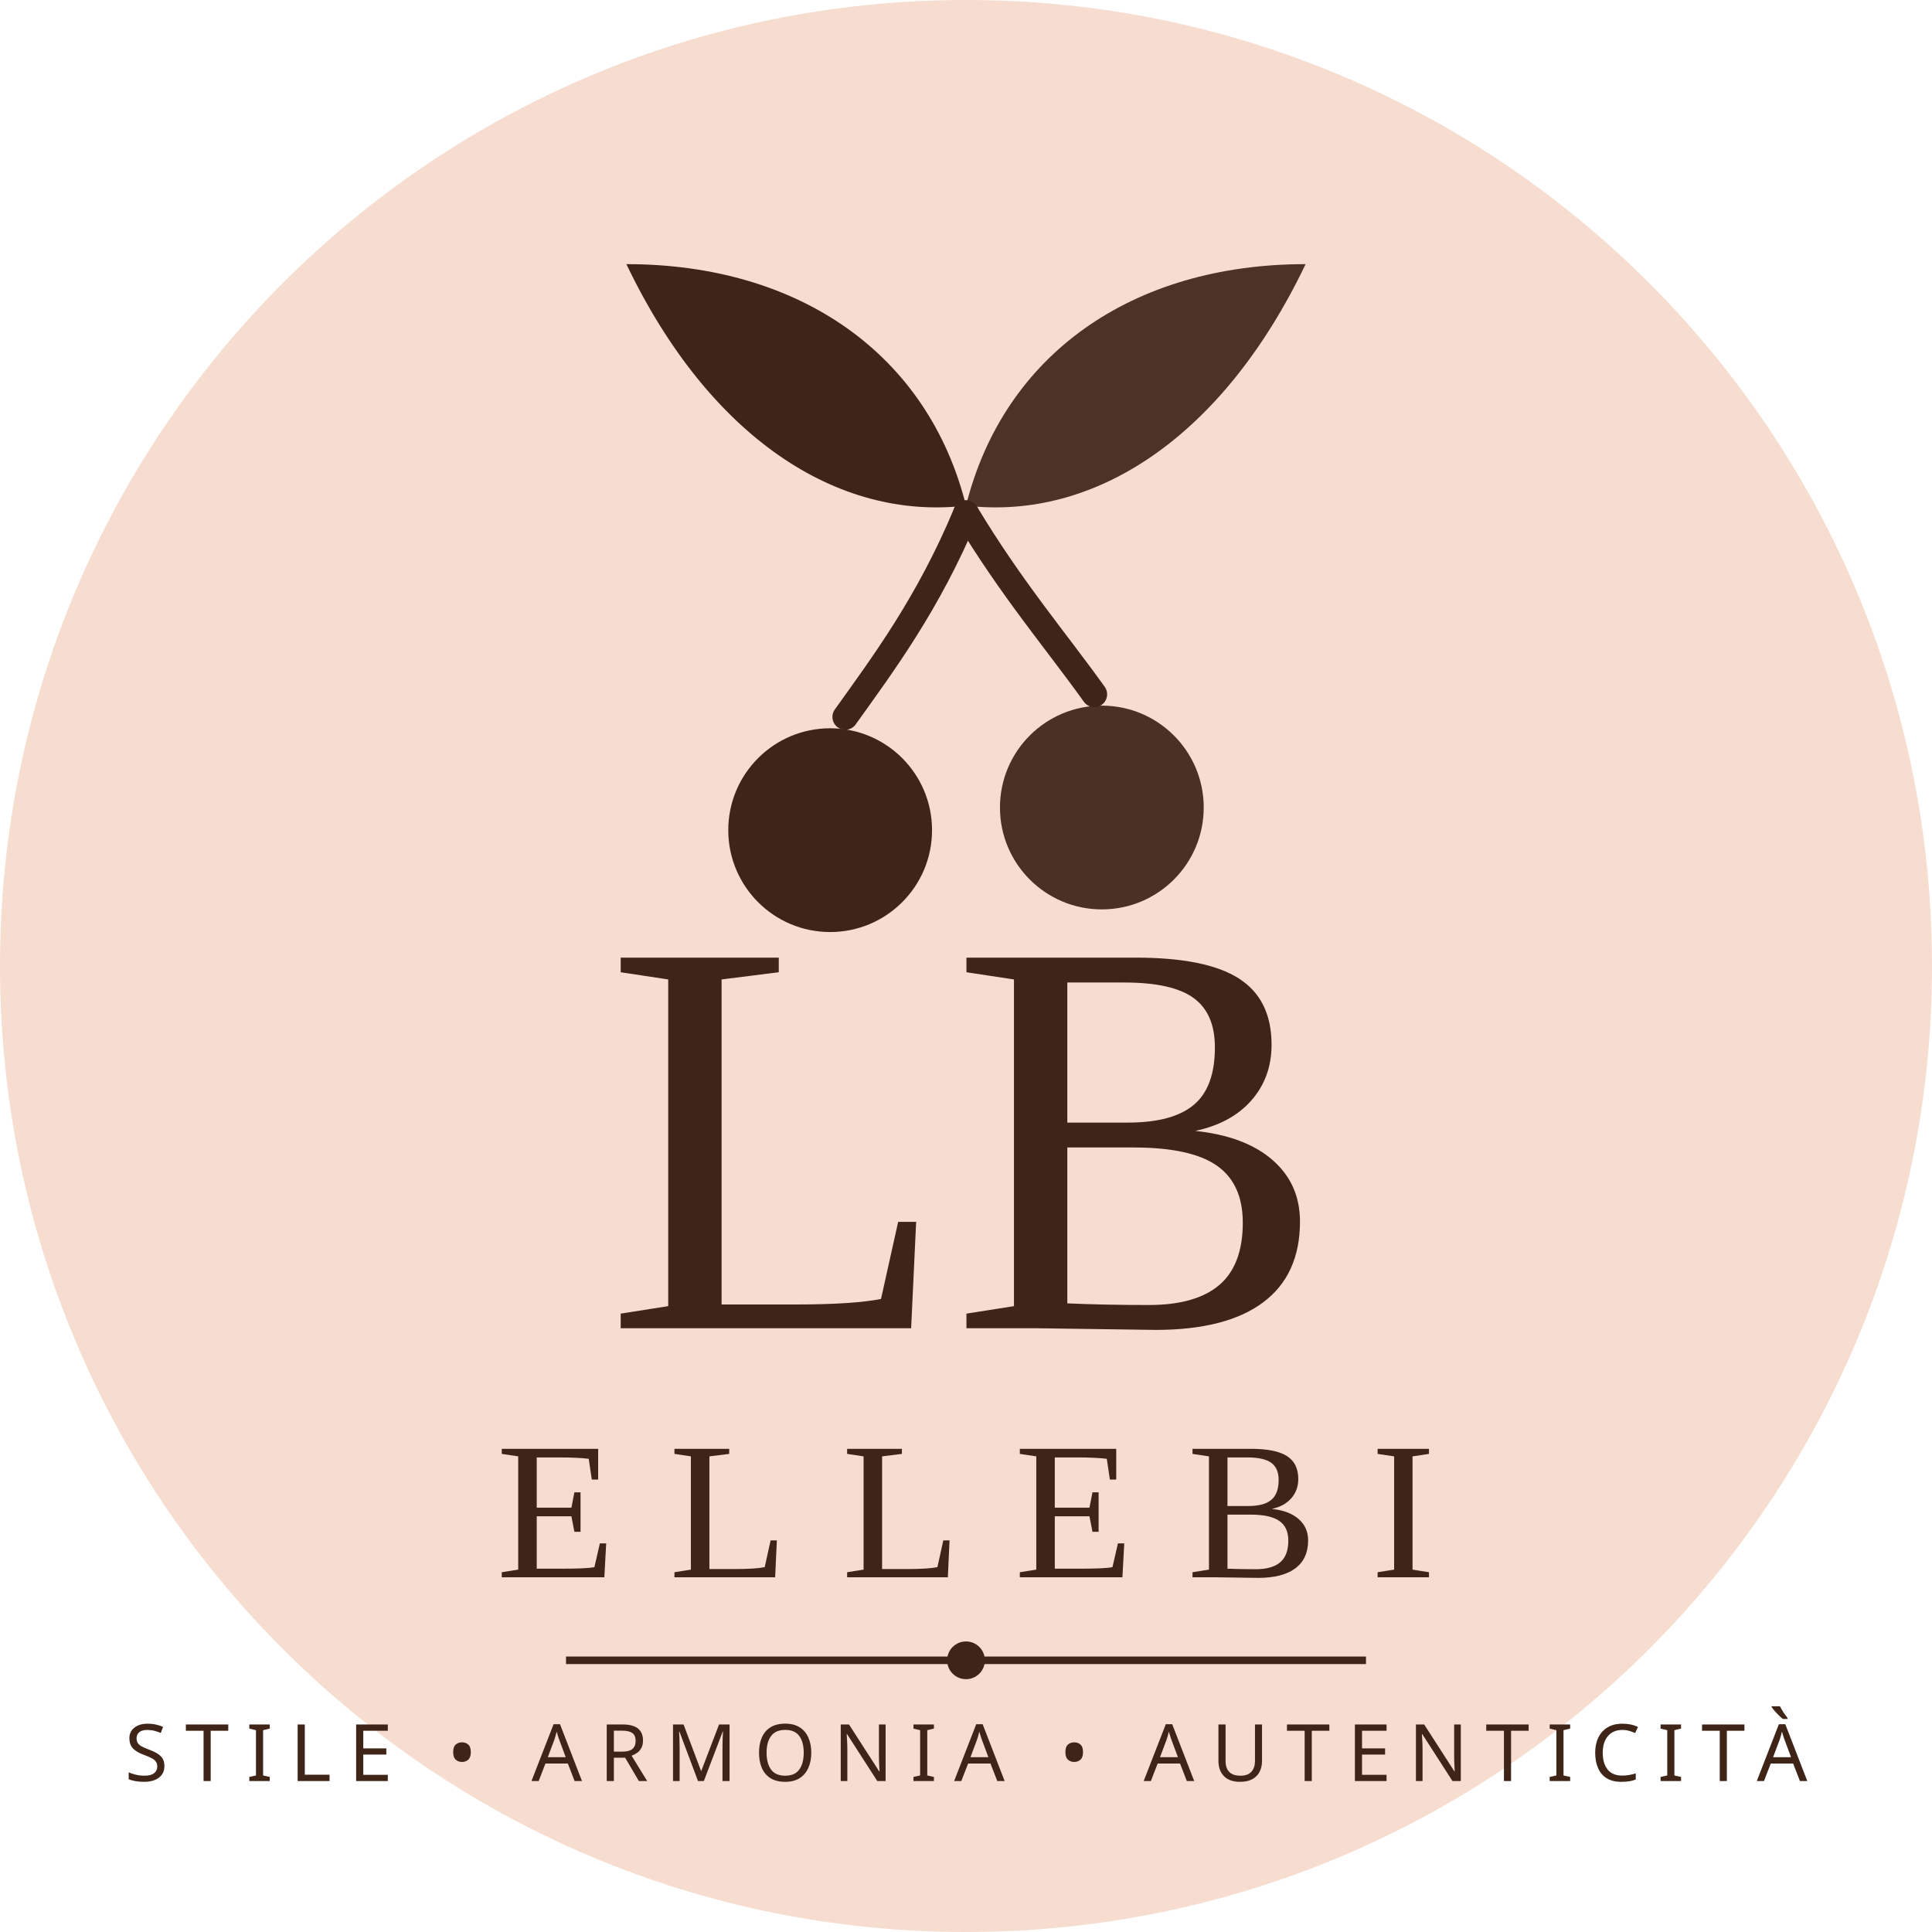
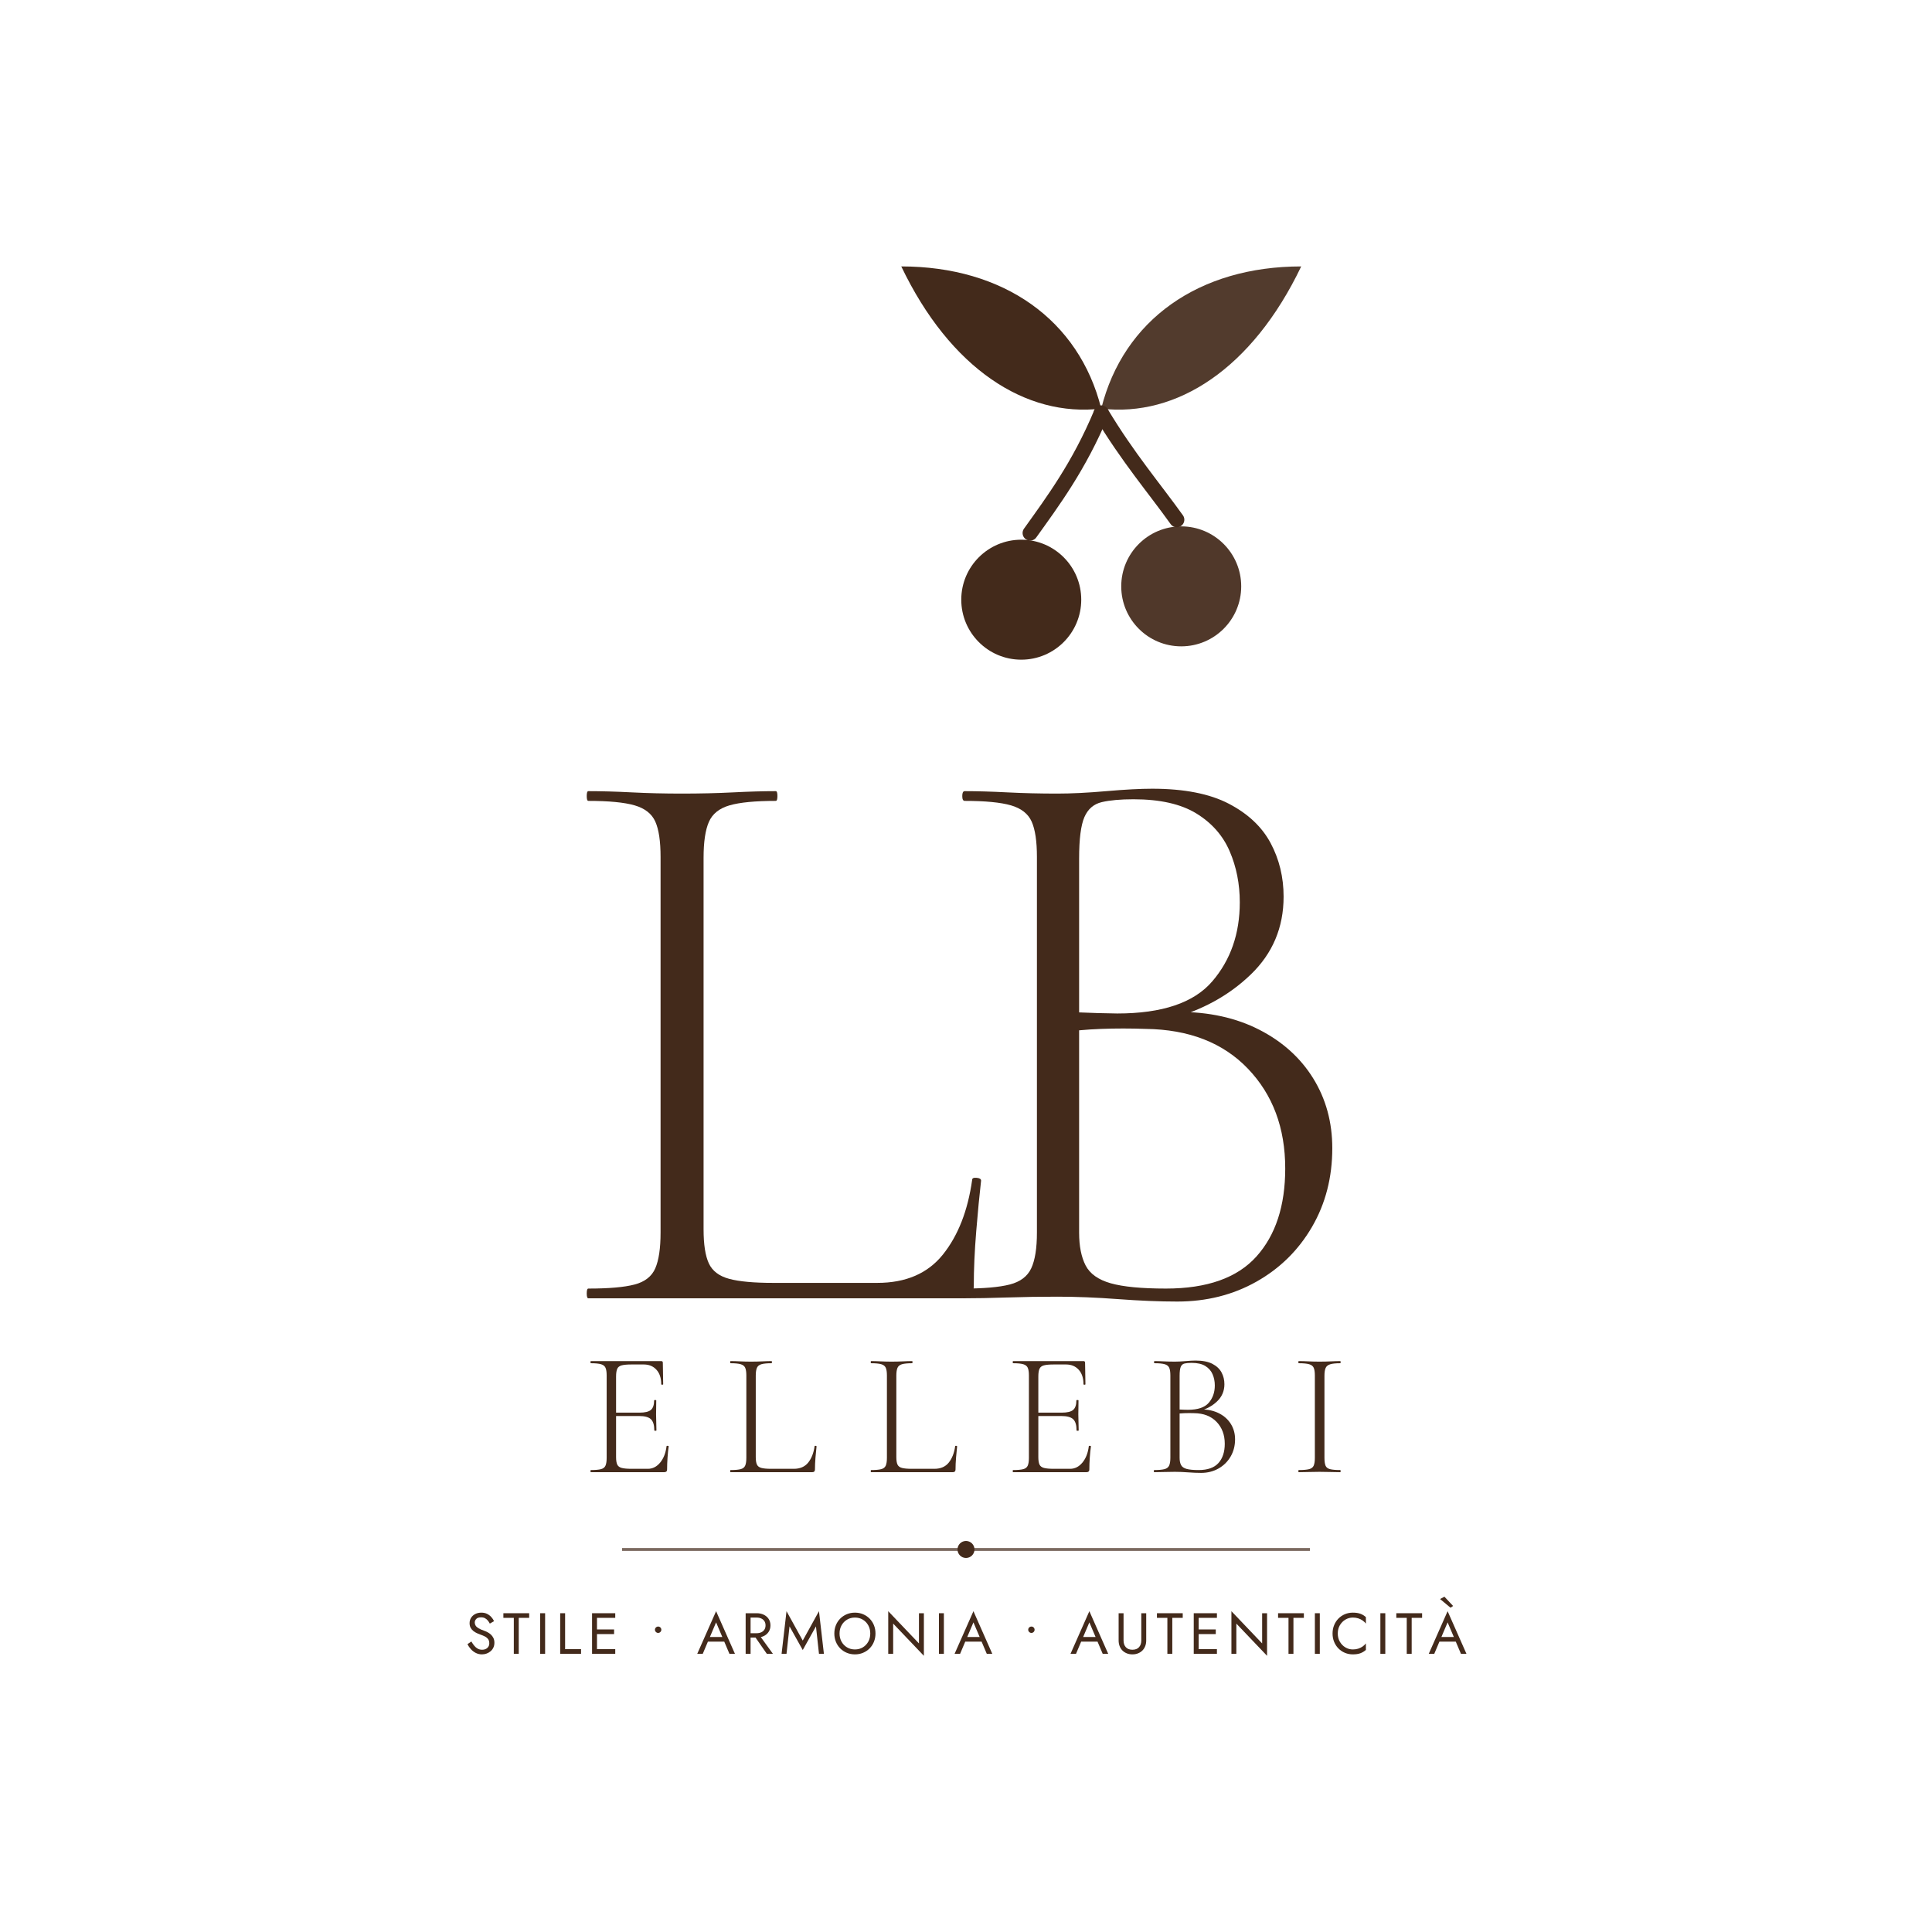
- <svg xmlns="http://www.w3.org/2000/svg" viewBox="0 0 512 512" width="512" height="512" role="img" aria-label="ELLEBI — stile, armonia, autenticità">
-   <circle cx="256" cy="256" r="256" fill="#f6ddd0" />
-   <g transform="translate(136 44) scale(2)">
-     <g fill="none" stroke="#3f2418" stroke-width="3.4" stroke-linecap="round">
+ <svg xmlns="http://www.w3.org/2000/svg" viewBox="0 0 1000 1000" width="1000" height="1000" role="img" aria-label="ELLEBI">
+   <g transform="translate(432.0 108.0) scale(2.3)">
+     <g fill="none" stroke="#432a1b" stroke-width="3.4" stroke-linecap="round">
      <path d="M60 46 C 55 58, 49 66, 44 73" />
      <path d="M60 46 C 66 56, 72 63, 77 70" />
    </g>
-     <g fill="#3f2418">
+     <g fill="#432a1b">
      <path d="M60 45 C 43 47, 26 36, 15 13 C 38 13, 55 25, 60 45 Z" />
      <path d="M60 45 C 77 47, 94 36, 105 13 C 82 13, 65 25, 60 45 Z" opacity=".92" />
      <circle cx="42" cy="88" r="13.5" />
      <circle cx="78" cy="85" r="13.5" opacity=".93" />
    </g>
  </g>
-   <text x="256" y="352" text-anchor="middle" font-family="Cormorant Garamond, Georgia, 'Times New Roman', serif" font-size="150" fill="#3f2418">LB</text>
-   <text x="256" y="418" text-anchor="middle" font-family="Cormorant Garamond, Georgia, 'Times New Roman', serif" font-size="52" letter-spacing="14" fill="#3f2418">ELLEBI</text>
-   <line x1="150" y1="440" x2="362" y2="440" stroke="#3f2418" stroke-width="2" />
-   <circle cx="256" cy="440" r="5" fill="#3f2418" />
-   <text x="256" y="472" text-anchor="middle" font-family="Jost, Futura, 'Century Gothic', system-ui, sans-serif" font-size="21" letter-spacing="4.5" fill="#3f2418">STILE • ARMONIA • AUTENTICITÀ</text>
+   <g fill="#432a1b" transform="translate(289.41 672.00)">
+     <g transform="scale(0.42 -0.42)">
+       <path transform="translate(0.000 0)" d="M178 543V85Q178 57 184.5 43.0Q191 29 209.5 24.0Q228 19 264 19H392Q445 19 473.0 54.0Q501 89 509 146Q509 149 514.5 148.5Q520 148 520 145Q517 119 514.0 82.5Q511 46 511 15Q511 0 496 0H36Q34 0 34.0 6.0Q34 12 36 12Q74 12 93.0 17.0Q112 22 118.5 37.0Q125 52 125 81V544Q125 573 118.5 587.5Q112 602 93.0 607.5Q74 613 36 613Q34 613 34.0 619.0Q34 625 36 625Q60 625 89.5 623.5Q119 622 151 622Q185 622 214.5 623.5Q244 625 267 625Q269 625 269.0 619.0Q269 613 267 613Q229 613 210.0 607.5Q191 602 184.5 587.0Q178 572 178 543Z" />
+       <path transform="translate(453.810 0)" d="M298 344 309 353Q366 353 409.0 331.0Q452 309 475.5 271.0Q499 233 499 185Q499 131 474.0 88.0Q449 45 405.5 20.5Q362 -4 308 -4Q275 -4 235.0 -1.0Q195 2 160 2Q128 2 98.0 1.0Q68 0 44 0Q42 0 42.0 6.0Q42 12 44 12Q82 12 101.5 17.0Q121 22 128.0 37.0Q135 52 135 81V544Q135 573 128.5 587.5Q122 602 103.0 607.5Q84 613 46 613Q43 613 43.0 619.0Q43 625 46 625Q69 625 98.5 623.5Q128 622 160 622Q186 622 220.5 625.0Q255 628 277 628Q336 628 371.5 609.5Q407 591 423.0 561.0Q439 531 439 495Q439 438 398.5 399.0Q358 360 298 344ZM254 615Q230 615 215.0 611.5Q200 608 193.5 593.0Q187 578 187 542V346L157 354Q189 352 210.0 351.5Q231 351 234 351Q317 351 351.0 390.5Q385 430 385 488Q385 522 372.5 551.0Q360 580 331.5 597.5Q303 615 254 615ZM294 12Q370 12 405.5 51.5Q441 91 441 160Q441 235 395.0 283.0Q349 331 269 332Q241 333 214.0 332.0Q187 331 160 327L187 338V81Q187 56 195.0 40.5Q203 25 226.0 18.5Q249 12 294 12Z" />
+     </g>
+   </g>
+   <g fill="#432a1b" transform="translate(301.77 762.00)">
+     <g transform="scale(0.092 -0.092)">
+       <path transform="translate(0.000 0)" d="M457 0H44Q42 0 42.0 6.0Q42 12 44 12Q82 12 101.0 17.0Q120 22 126.5 37.0Q133 52 133 81V544Q133 573 126.5 587.5Q120 602 101.0 607.5Q82 613 44 613Q42 613 42.0 619.0Q42 625 44 625H440Q449 625 449 616L451 495Q451 492 445.5 492.0Q440 492 440 495Q440 547 413.0 576.5Q386 606 342 606H273Q236 606 217.5 601.0Q199 596 192.5 581.5Q186 567 186 538V85Q186 57 192.5 43.0Q199 29 217.5 24.0Q236 19 273 19H365Q405 19 434.0 54.0Q463 89 470 146Q470 149 476.0 148.5Q482 148 482 145Q478 119 475.5 82.5Q473 46 473 15Q473 0 457 0ZM401 235Q401 280 382.0 298.0Q363 316 315 316H161V335H318Q364 335 382.0 350.5Q400 366 400 404Q400 406 406.0 406.0Q412 406 412 404Q412 375 411.5 359.0Q411 343 411 325Q411 303 412.0 281.5Q413 260 413 235Q413 233 407.0 233.0Q401 233 401 235Z" />
+       <path transform="translate(793.870 0)" d="M178 543V85Q178 57 184.5 43.0Q191 29 209.5 24.0Q228 19 264 19H392Q445 19 473.0 54.0Q501 89 509 146Q509 149 514.5 148.5Q520 148 520 145Q517 119 514.0 82.5Q511 46 511 15Q511 0 496 0H36Q34 0 34.0 6.0Q34 12 36 12Q74 12 93.0 17.0Q112 22 118.5 37.0Q125 52 125 81V544Q125 573 118.5 587.5Q112 602 93.0 607.5Q74 613 36 613Q34 613 34.0 619.0Q34 625 36 625Q60 625 89.5 623.5Q119 622 151 622Q185 622 214.5 623.5Q244 625 267 625Q269 625 269.0 619.0Q269 613 267 613Q229 613 210.0 607.5Q191 602 184.5 587.0Q178 572 178 543Z" />
+       <path transform="translate(1584.739 0)" d="M178 543V85Q178 57 184.5 43.0Q191 29 209.5 24.0Q228 19 264 19H392Q445 19 473.0 54.0Q501 89 509 146Q509 149 514.5 148.5Q520 148 520 145Q517 119 514.0 82.5Q511 46 511 15Q511 0 496 0H36Q34 0 34.0 6.0Q34 12 36 12Q74 12 93.0 17.0Q112 22 118.5 37.0Q125 52 125 81V544Q125 573 118.5 587.5Q112 602 93.0 607.5Q74 613 36 613Q34 613 34.0 619.0Q34 625 36 625Q60 625 89.5 623.5Q119 622 151 622Q185 622 214.5 623.5Q244 625 267 625Q269 625 269.0 619.0Q269 613 267 613Q229 613 210.0 607.5Q191 602 184.5 587.0Q178 572 178 543Z" />
+       <path transform="translate(2375.609 0)" d="M457 0H44Q42 0 42.0 6.0Q42 12 44 12Q82 12 101.0 17.0Q120 22 126.5 37.0Q133 52 133 81V544Q133 573 126.5 587.5Q120 602 101.0 607.5Q82 613 44 613Q42 613 42.0 619.0Q42 625 44 625H440Q449 625 449 616L451 495Q451 492 445.5 492.0Q440 492 440 495Q440 547 413.0 576.5Q386 606 342 606H273Q236 606 217.5 601.0Q199 596 192.5 581.5Q186 567 186 538V85Q186 57 192.5 43.0Q199 29 217.5 24.0Q236 19 273 19H365Q405 19 434.0 54.0Q463 89 470 146Q470 149 476.0 148.5Q482 148 482 145Q478 119 475.5 82.5Q473 46 473 15Q473 0 457 0ZM401 235Q401 280 382.0 298.0Q363 316 315 316H161V335H318Q364 335 382.0 350.5Q400 366 400 404Q400 406 406.0 406.0Q412 406 412 404Q412 375 411.5 359.0Q411 343 411 325Q411 303 412.0 281.5Q413 260 413 235Q413 233 407.0 233.0Q401 233 401 235Z" />
+       <path transform="translate(3169.478 0)" d="M298 344 309 353Q366 353 409.0 331.0Q452 309 475.5 271.0Q499 233 499 185Q499 131 474.0 88.0Q449 45 405.5 20.5Q362 -4 308 -4Q275 -4 235.0 -1.0Q195 2 160 2Q128 2 98.0 1.0Q68 0 44 0Q42 0 42.0 6.0Q42 12 44 12Q82 12 101.5 17.0Q121 22 128.0 37.0Q135 52 135 81V544Q135 573 128.5 587.5Q122 602 103.0 607.5Q84 613 46 613Q43 613 43.0 619.0Q43 625 46 625Q69 625 98.5 623.5Q128 622 160 622Q186 622 220.5 625.0Q255 628 277 628Q336 628 371.5 609.5Q407 591 423.0 561.0Q439 531 439 495Q439 438 398.5 399.0Q358 360 298 344ZM254 615Q230 615 215.0 611.5Q200 608 193.5 593.0Q187 578 187 542V346L157 354Q189 352 210.0 351.5Q231 351 234 351Q317 351 351.0 390.5Q385 430 385 488Q385 522 372.5 551.0Q360 580 331.5 597.5Q303 615 254 615ZM294 12Q370 12 405.5 51.5Q441 91 441 160Q441 235 395.0 283.0Q349 331 269 332Q241 333 214.0 332.0Q187 331 160 327L187 338V81Q187 56 195.0 40.5Q203 25 226.0 18.5Q249 12 294 12Z" />
+       <path transform="translate(3979.348 0)" d="M192 81Q192 52 198.0 37.0Q204 22 223.5 17.0Q243 12 281 12Q283 12 283.0 6.0Q283 0 281 0Q257 0 228.0 1.0Q199 2 164 2Q131 2 101.5 1.0Q72 0 48 0Q45 0 45.0 6.0Q45 12 48 12Q86 12 105.5 17.0Q125 22 131.5 37.0Q138 52 138 81V544Q138 573 131.5 587.5Q125 602 105.5 607.5Q86 613 48 613Q45 613 45.0 619.0Q45 625 48 625Q72 625 101.5 623.5Q131 622 164 622Q199 622 228.5 623.5Q258 625 281 625Q283 625 283.0 619.0Q283 613 281 613Q243 613 224.0 607.0Q205 601 198.5 586.0Q192 571 192 542Z" />
+     </g>
+   </g>
+   <g stroke="#432a1b" stroke-width="1.50" opacity=".7">
+     <line x1="322.0" y1="802.0" x2="678.0" y2="802.0" />
+   </g>
+   <circle cx="500.0" cy="802.0" r="4.4" fill="#432a1b" />
+   <g fill="#432a1b" transform="translate(240.81 856.00)">
+     <g transform="scale(0.03 -0.03)">
+       <path transform="translate(0.000 0)" d="M106 212 38 166Q61 120 97.5 79.5Q134 39 182.5 14.5Q231 -10 288 -10Q330 -10 368.5 4.0Q407 18 437.5 44.0Q468 70 485.5 107.0Q503 144 503 190Q503 238 486.0 272.5Q469 307 442.5 331.5Q416 356 385.0 372.0Q354 388 326 398Q265 419 229.5 440.5Q194 462 179.0 486.5Q164 511 164 540Q164 574 190.0 601.5Q216 629 273 629Q314 629 342.5 613.0Q371 597 391.0 572.0Q411 547 424 521L497 563Q480 600 450.0 633.5Q420 667 377.5 688.5Q335 710 278 710Q219 710 173.0 686.5Q127 663 101.0 622.0Q75 581 75 529Q75 481 93.5 448.0Q112 415 141.0 392.5Q170 370 202.0 355.5Q234 341 260 332Q300 318 335.5 300.5Q371 283 393.0 255.0Q415 227 415 180Q415 132 381.0 101.0Q347 70 291 70Q249 70 216.0 88.0Q183 106 156.5 138.0Q130 170 106 212Z" />
+       <path transform="translate(648.000 0)" d="M10 620H190V0H275V620H455V700H10Z" />
+       <path transform="translate(1213.000 0)" d="M80 700V0H165V700Z" />
+       <path transform="translate(1558.000 0)" d="M80 700V0H440V80H165V700Z" />
+       <path transform="translate(2108.000 0)" d="M127 0H480V80H127ZM127 620H480V700H127ZM127 340H460V420H127ZM80 700V0H165V700Z" />
+       <path transform="translate(3178.000 0)" d="M95 415Q95 393 111.5 376.5Q128 360 150 360Q173 360 189.0 376.5Q205 393 205 415Q205 438 189.0 454.0Q173 470 150 470Q128 470 111.5 454.0Q95 438 95 415Z" />
+       <path transform="translate(3998.000 0)" d="M147 210H517L487 290H177ZM330 542 450 260 458 240 560 0H655L330 735L5 0H100L204 246L212 264Z" />
+       <path transform="translate(4758.000 0)" d="M205 345 445 0H550L300 345ZM80 700V0H165V700ZM127 625H270Q315 625 349.5 609.0Q384 593 403.5 563.0Q423 533 423 490Q423 447 403.5 417.0Q384 387 349.5 371.0Q315 355 270 355H127V280H270Q338 280 391.5 305.5Q445 331 476.5 378.5Q508 426 508 490Q508 555 476.5 602.0Q445 649 391.5 674.5Q338 700 270 700H127Z" />
+       <path transform="translate(5418.000 0)" d="M177 473 405 65 633 473 685 0H770L685 735L405 228L125 735L40 0H125Z" />
+       <path transform="translate(6328.000 0)" d="M130 350Q130 429 164.5 491.0Q199 553 259.0 589.0Q319 625 395 625Q472 625 531.5 589.0Q591 553 625.5 491.0Q660 429 660 350Q660 271 625.5 209.0Q591 147 531.5 111.0Q472 75 395 75Q319 75 259.0 111.0Q199 147 164.5 209.0Q130 271 130 350ZM40 350Q40 274 66.5 208.0Q93 142 141.0 93.5Q189 45 254.0 17.5Q319 -10 395 -10Q472 -10 536.5 17.5Q601 45 649.0 93.5Q697 142 723.5 208.0Q750 274 750 350Q750 427 723.5 492.5Q697 558 649.0 606.5Q601 655 536.5 682.5Q472 710 395 710Q319 710 254.0 682.5Q189 655 141.0 606.5Q93 558 66.5 492.5Q40 427 40 350Z" />
+       <path transform="translate(7218.000 0)" d="M610 700V179L80 735V0H165V521L695 -35V700Z" />
+       <path transform="translate(8093.000 0)" d="M80 700V0H165V700Z" />
+       <path transform="translate(8438.000 0)" d="M147 210H517L487 290H177ZM330 542 450 260 458 240 560 0H655L330 735L5 0H100L204 246L212 264Z" />
+       <path transform="translate(9618.000 0)" d="M95 415Q95 393 111.5 376.5Q128 360 150 360Q173 360 189.0 376.5Q205 393 205 415Q205 438 189.0 454.0Q173 470 150 470Q128 470 111.5 454.0Q95 438 95 415Z" />
+       <path transform="translate(10438.000 0)" d="M147 210H517L487 290H177ZM330 542 450 260 458 240 560 0H655L330 735L5 0H100L204 246L212 264Z" />
+       <path transform="translate(11198.000 0)" d="M75 700V230Q75 178 91.5 134.0Q108 90 139.5 58.0Q171 26 215.0 8.0Q259 -10 313 -10Q367 -10 411.0 8.0Q455 26 486.5 58.0Q518 90 534.5 134.0Q551 178 551 230V700H466V230Q466 158 427.0 114.0Q388 70 313 70Q238 70 199.0 114.0Q160 158 160 230V700Z" />
+       <path transform="translate(11924.000 0)" d="M10 620H190V0H275V620H455V700H10Z" />
+       <path transform="translate(12489.000 0)" d="M127 0H480V80H127ZM127 620H480V700H127ZM127 340H460V420H127ZM80 700V0H165V700Z" />
+       <path transform="translate(13139.000 0)" d="M610 700V179L80 735V0H165V521L695 -35V700Z" />
+       <path transform="translate(14014.000 0)" d="M10 620H190V0H275V620H455V700H10Z" />
+       <path transform="translate(14579.000 0)" d="M80 700V0H165V700Z" />
+       <path transform="translate(14924.000 0)" d="M130 350Q130 432 166.5 493.5Q203 555 262.0 590.0Q321 625 390 625Q440 625 481.5 612.0Q523 599 557.0 575.5Q591 552 615 521V633Q571 672 519.0 691.0Q467 710 390 710Q317 710 253.5 683.5Q190 657 142.0 608.5Q94 560 67.0 494.0Q40 428 40 350Q40 272 67.0 206.0Q94 140 142.0 91.5Q190 43 253.5 16.5Q317 -10 390 -10Q467 -10 519.0 9.0Q571 28 615 67V179Q591 148 557.0 124.5Q523 101 481.5 88.0Q440 75 390 75Q321 75 262.0 110.0Q203 145 166.5 207.0Q130 269 130 350Z" />
+       <path transform="translate(15709.000 0)" d="M80 700V0H165V700Z" />
+       <path transform="translate(16054.000 0)" d="M10 620H190V0H275V620H455V700H10Z" />
+       <path transform="translate(16619.000 0)" d="M147 210H517L487 290H177ZM330 542 450 260 458 240 560 0H655L330 735L5 0H100L204 246L212 264ZM200 945 380 795 425 825 275 985Z" />
+     </g>
+   </g>
</svg>
